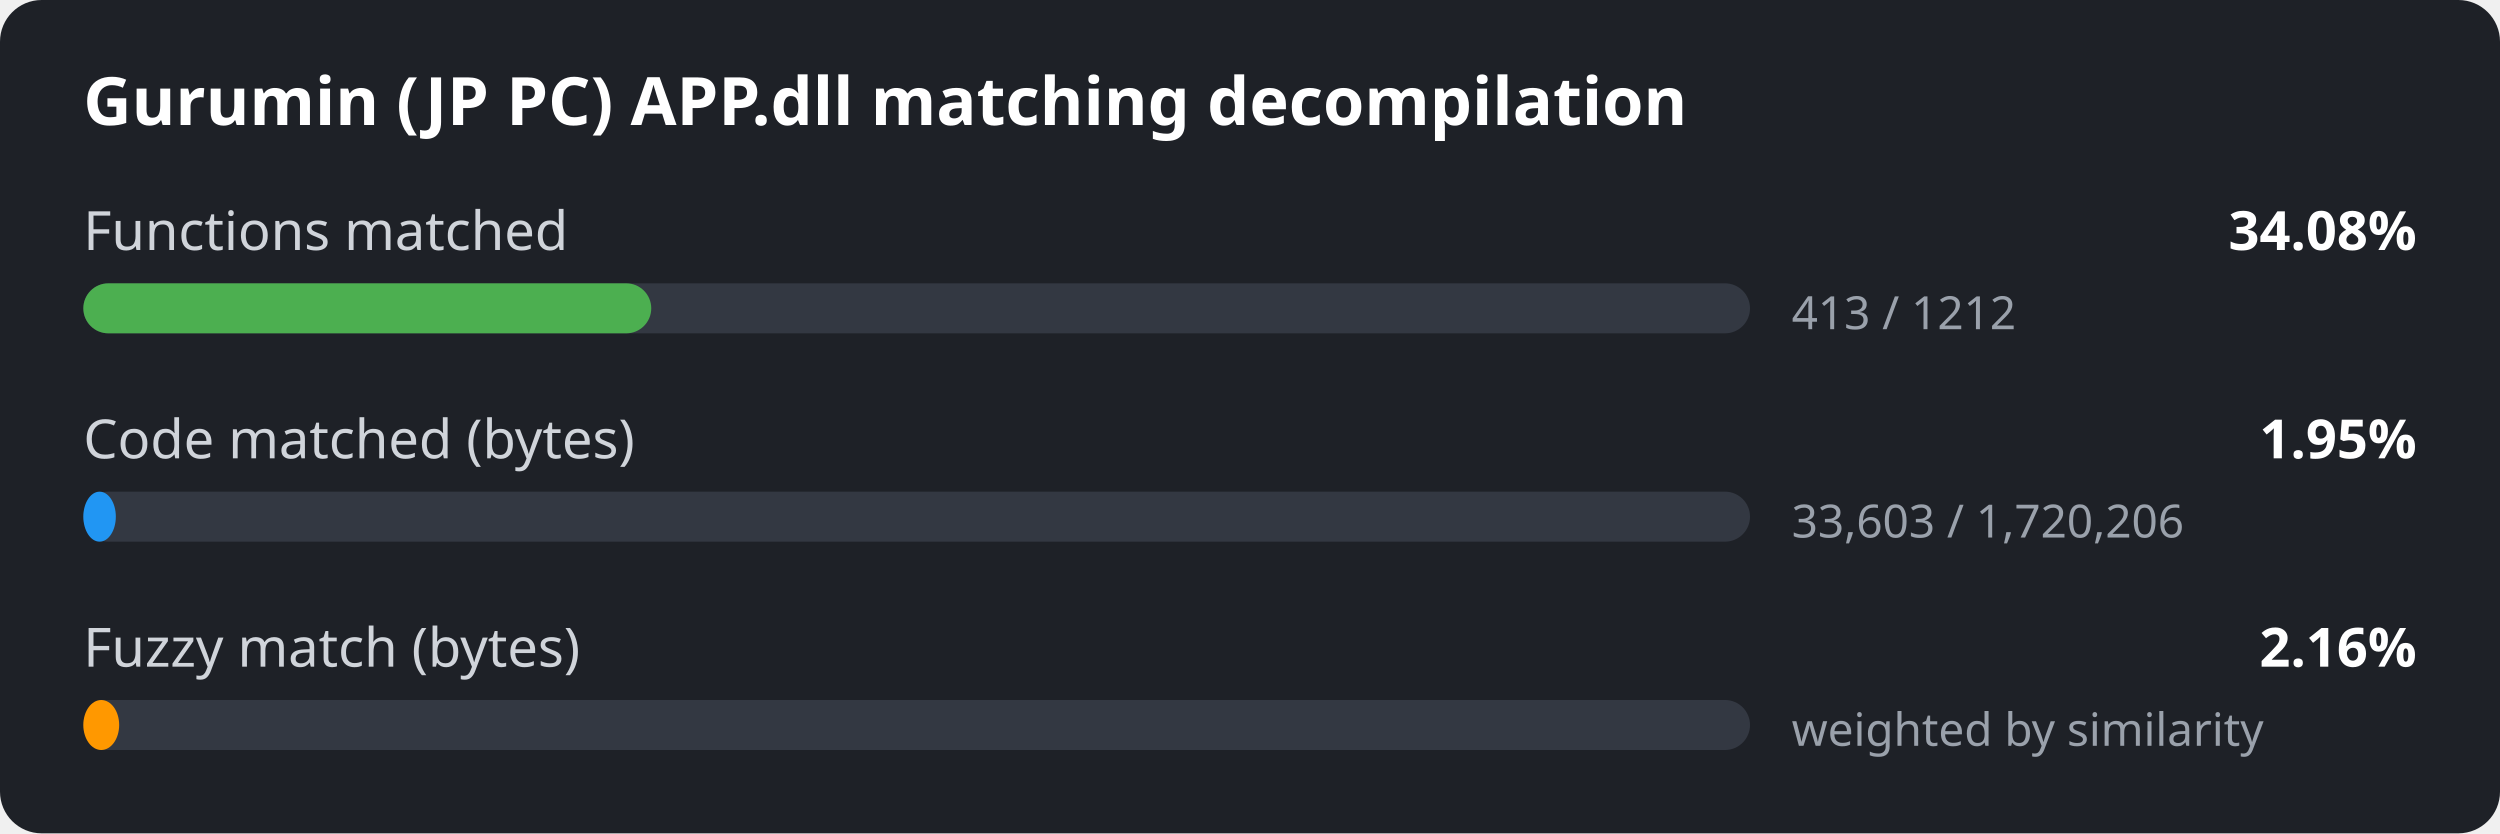
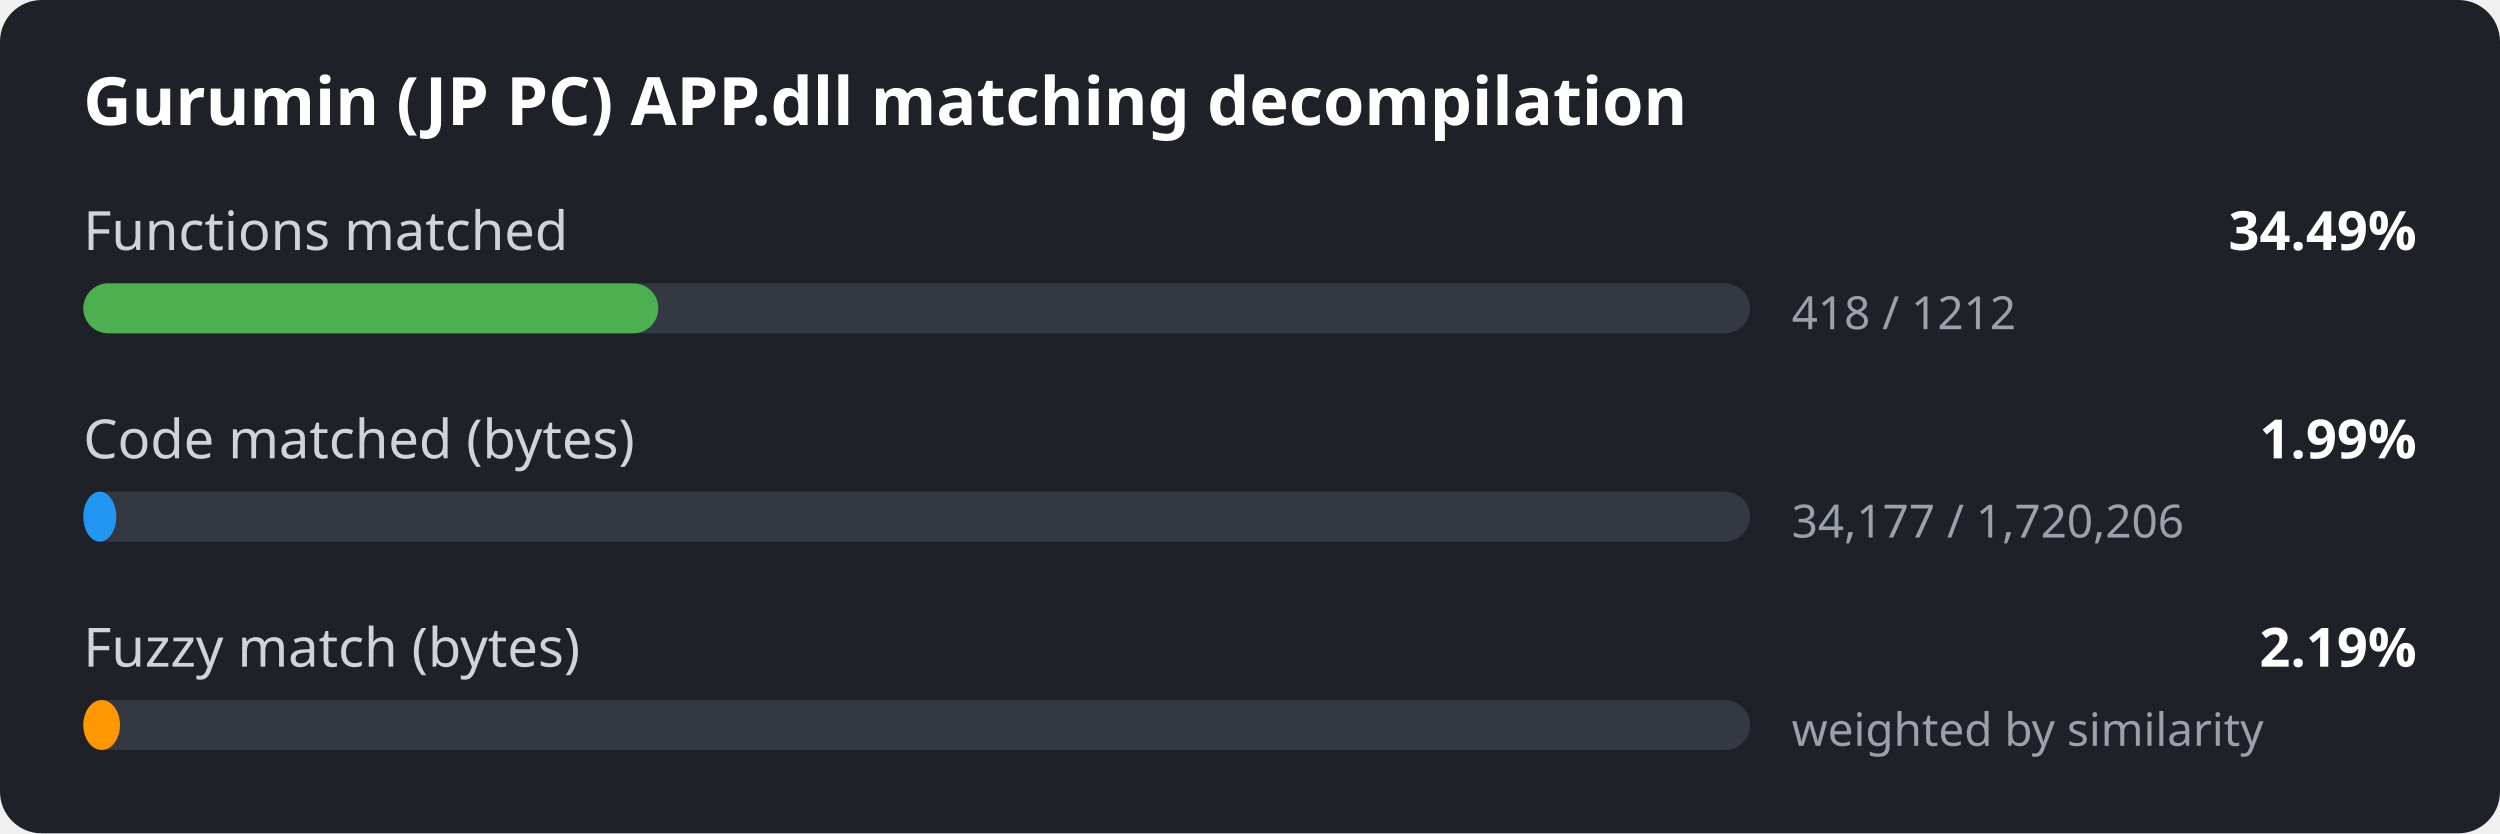
<svg xmlns="http://www.w3.org/2000/svg" width="600" height="200" viewBox="0 0 600 200">
  <style>
.bg { fill: #1e2127; }
.title { font: 600 16px sans-serif; fill: #ffffff; }
.label { font: 13px sans-serif; fill: #d0d4da; }
.value { font: 600 13px sans-serif; fill: #ffffff; }
.detail { font: 11px sans-serif; fill: #9aa1ab; }
.track { fill: #333842; }
</style>
  <rect width="600" height="200" rx="10" class="bg" />
  <text x="20" y="30" class="title">Gurumin (JP PC) APP.dll matching decompilation</text>
  <text x="20" y="60" class="label">Functions matched</text>
-   <text x="580" y="60" class="value" text-anchor="end">34.08%</text>
+   <text x="580" y="60" class="value" text-anchor="end">34.49%</text>
  <rect x="20" y="68" width="400" height="12" rx="6" class="track" />
-   <rect x="20" y="68" width="136.3" height="12" rx="6" fill="#4caf50" />
-   <text x="430" y="79" class="detail">413 / 1212</text>
+   <rect x="20" y="68" width="138.0" height="12" rx="6" fill="#4caf50" />
+   <text x="430" y="79" class="detail">418 / 1212</text>
  <text x="20" y="110" class="label">Code matched (bytes)</text>
-   <text x="580" y="110" class="value" text-anchor="end">1.95%</text>
+   <text x="580" y="110" class="value" text-anchor="end">1.99%</text>
  <rect x="20" y="118" width="400" height="12" rx="6" class="track" />
-   <rect x="20" y="118" width="7.8" height="12" rx="6" fill="#2196f3" />
-   <text x="430" y="129" class="detail">33,603 / 1,720,206</text>
+   <rect x="20" y="118" width="7.9" height="12" rx="6" fill="#2196f3" />
+   <text x="430" y="129" class="detail">34,177 / 1,720,206</text>
  <text x="20" y="160" class="label">Fuzzy match (bytes)</text>
-   <text x="580" y="160" class="value" text-anchor="end">2.16%</text>
+   <text x="580" y="160" class="value" text-anchor="end">2.19%</text>
  <rect x="20" y="168" width="400" height="12" rx="6" class="track" />
-   <rect x="20" y="168" width="8.6" height="12" rx="6" fill="#ff9800" />
+   <rect x="20" y="168" width="8.8" height="12" rx="6" fill="#ff9800" />
  <text x="430" y="179" class="detail">weighted by similarity</text>
</svg>
